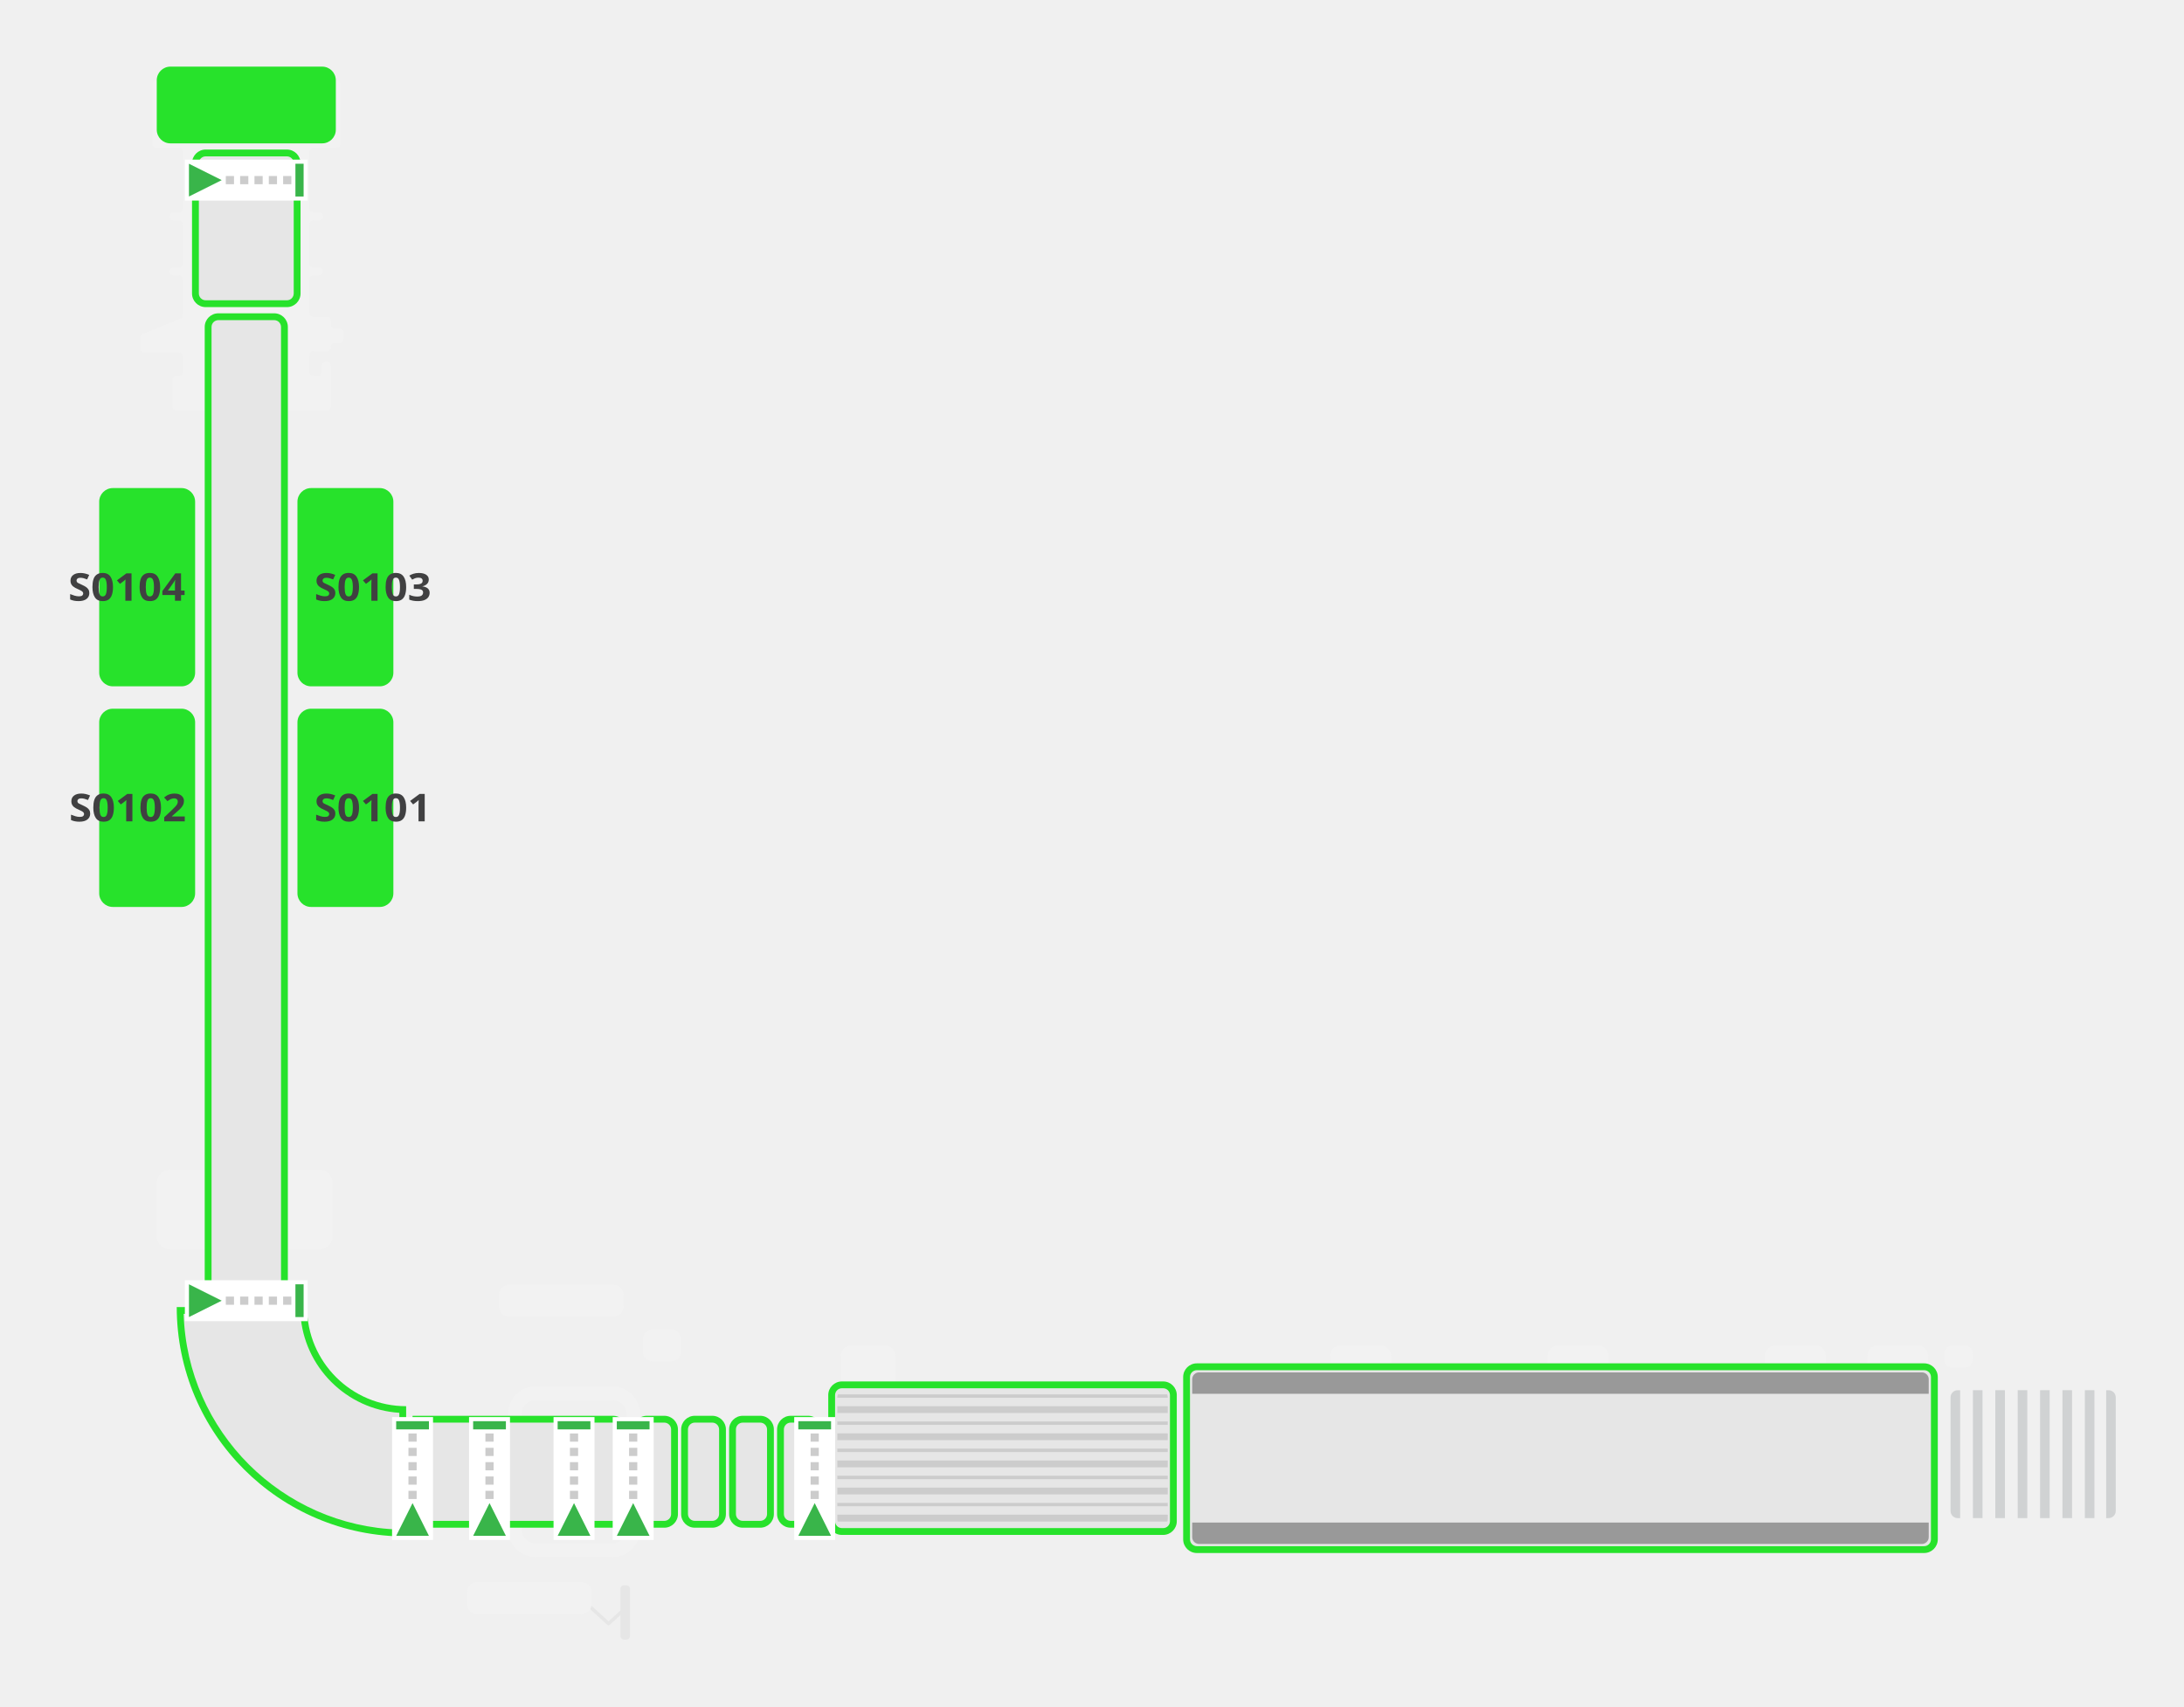
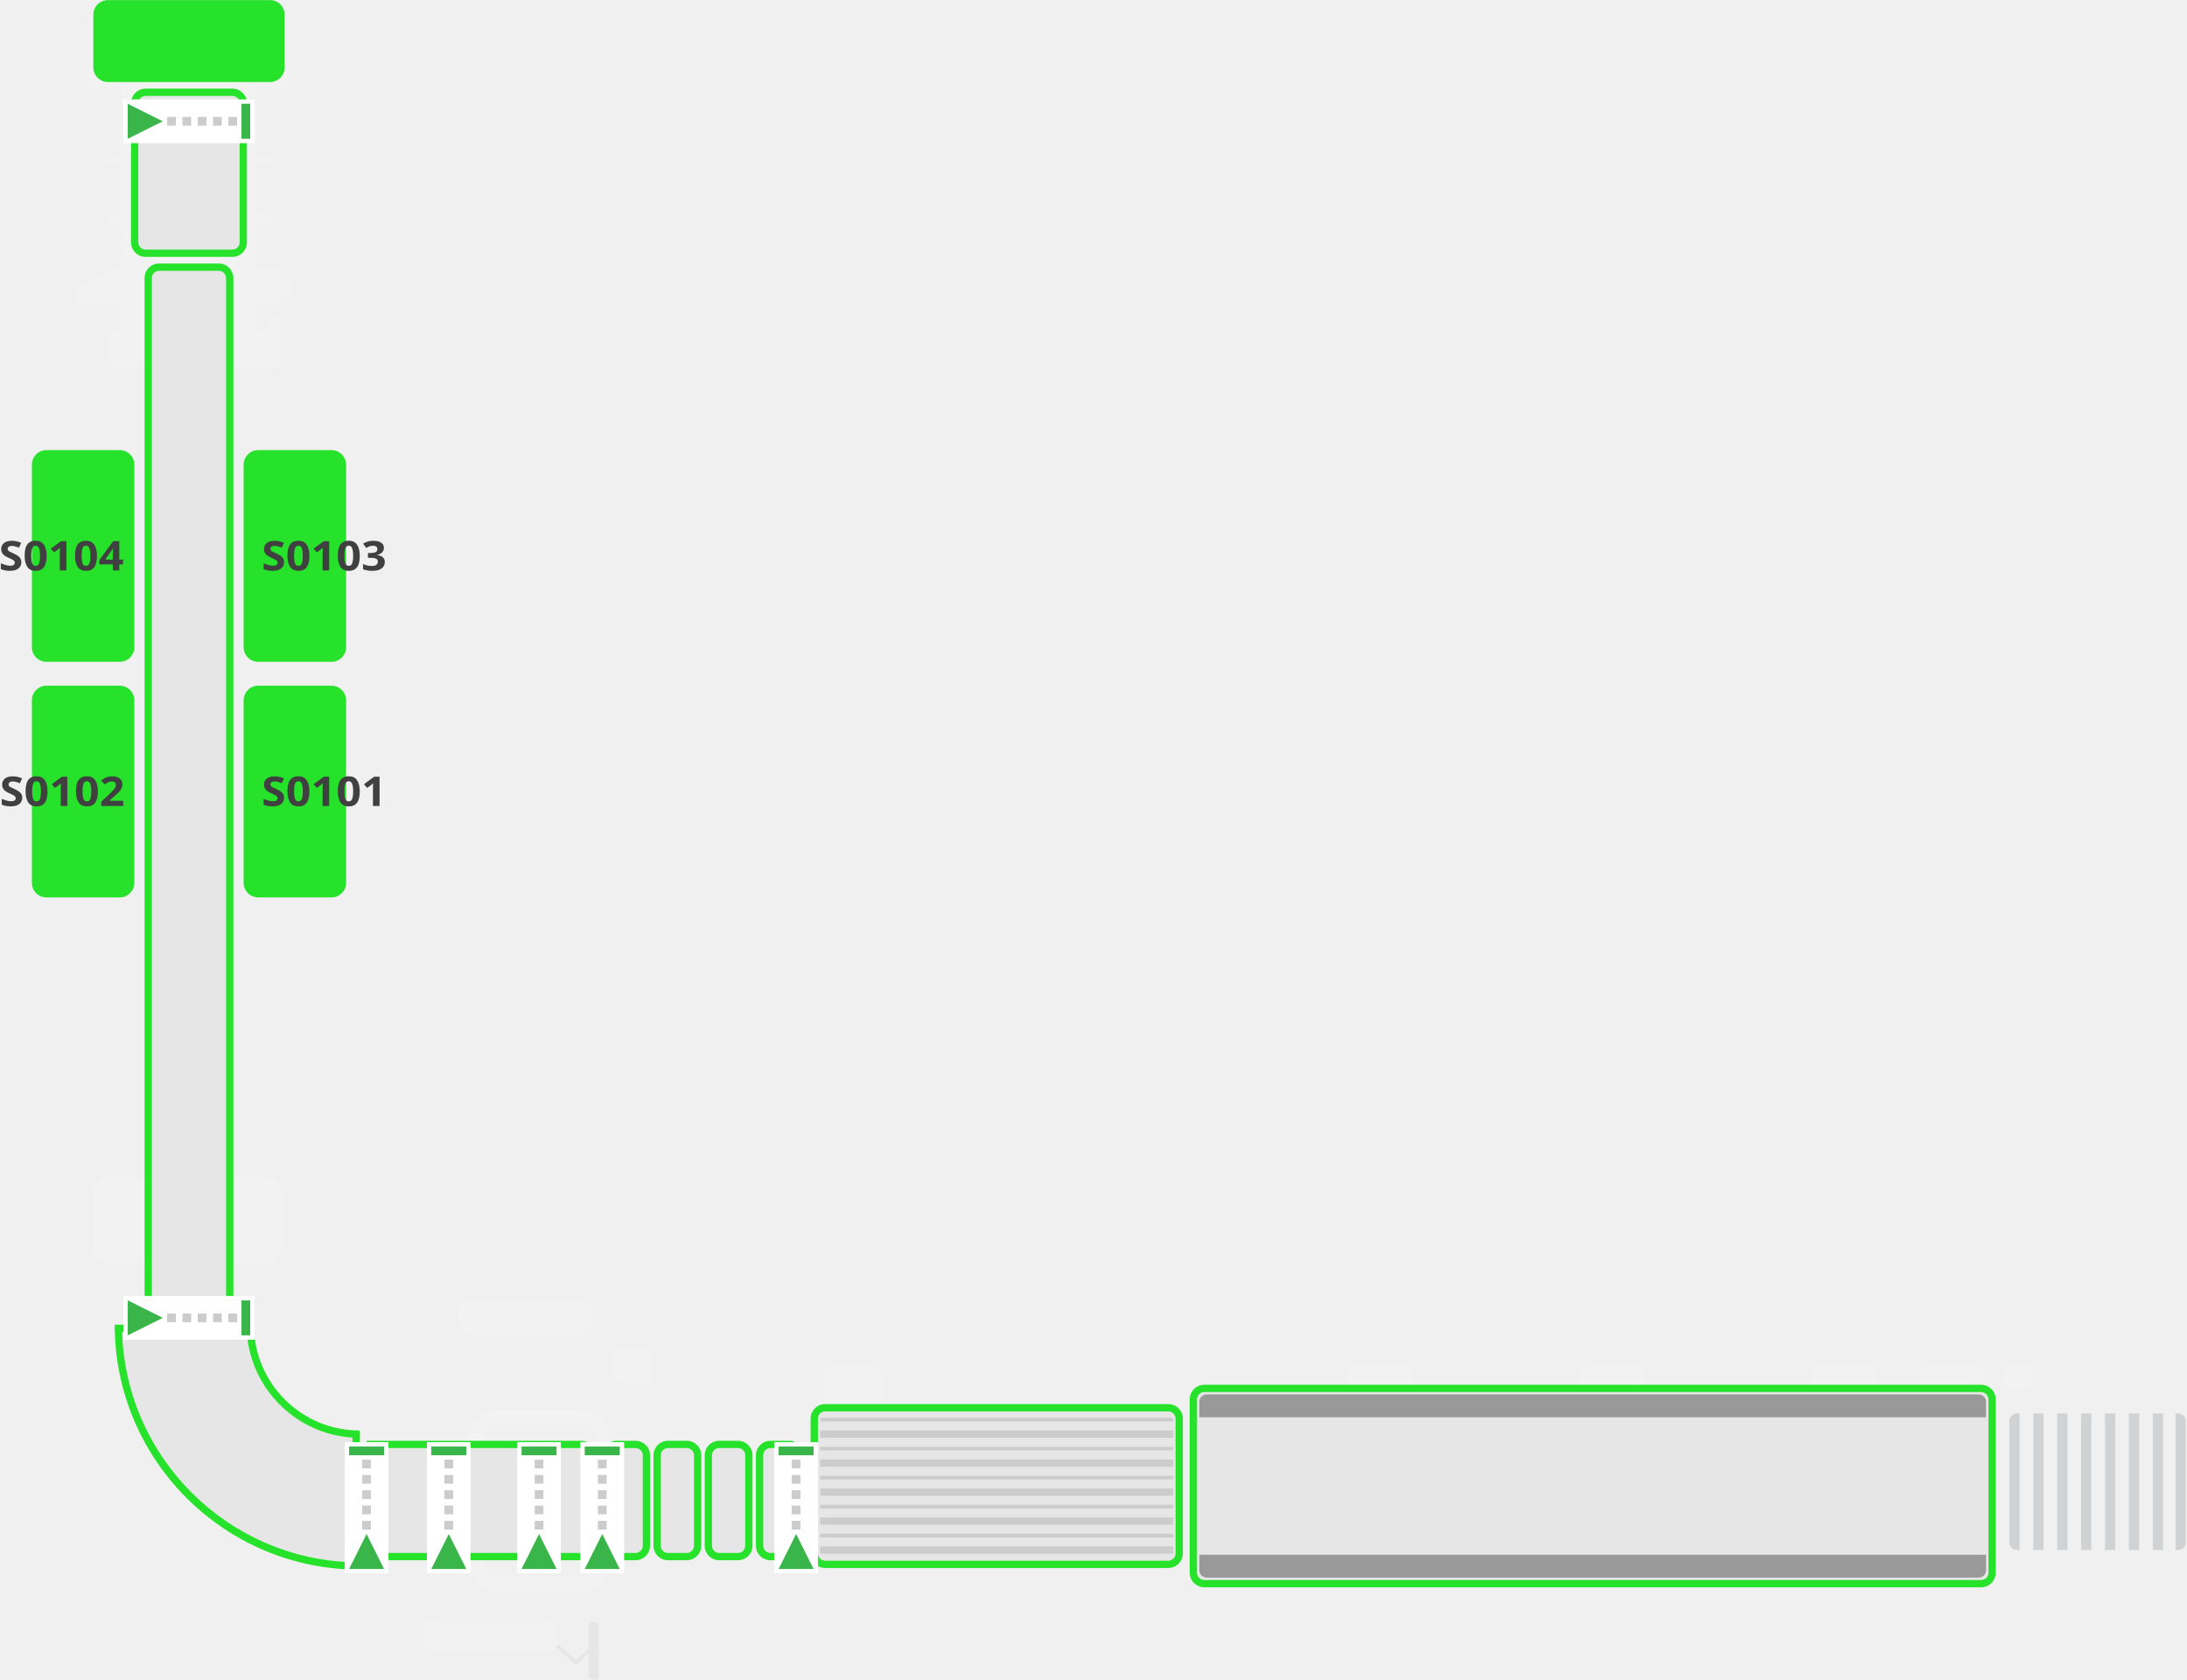
- <svg xmlns="http://www.w3.org/2000/svg" xmlns:xlink="http://www.w3.org/1999/xlink" id="Layer_gv" data-name="Layer GV" viewBox="0 0 640 500">
+ <svg xmlns="http://www.w3.org/2000/svg" xmlns:xlink="http://www.w3.org/1999/xlink" id="Layer_1" data-name="Layer 1" viewBox="0 0 600 461">
  <defs>
    <style>
      .cls-1 {
        fill: #fff;
      }

      .cls-2 {
        stroke-width: 2px;
      }

      .cls-2, .cls-3, .cls-4, .cls-5, .cls-6 {
        fill: none;
      }

      .cls-2, .cls-4, .cls-6 {
        stroke-miterlimit: 10;
      }

      .cls-2, .cls-6 {
        stroke: #ccc;
      }

+       .cls-3 {
+         stroke: #e6e6e6;
+         stroke-linecap: round;
+         stroke-linejoin: round;
+       }
+ 
+       .cls-4 {
+         stroke: #f2f2f2;
+         stroke-width: 4px;
+       }
+ 
      .cls-7 {
+         fill: #d0d2d3;
+       }
+ 
+       .cls-8 {
+         fill: #e6e6e6;
+       }
+ 
+       .cls-9 {
+         fill: #27e22b;
+       }
+ 
+       .cls-10 {
+         fill: #39b54a;
+       }
+ 
+       .cls-11 {
        fill: #404041;
        font-family: SegoeUI-Semibold, 'Segoe UI';
        font-size: 11.244px;
        font-weight: 700;
      }

-       .cls-3 {
-         stroke: #e6e6e6;
-         stroke-linecap: round;
-         stroke-linejoin: round;
-       }
- 
-       .cls-4 {
-         stroke: #f2f2f2;
-         stroke-width: 4px;
-       }
- 
-       .cls-8 {
-         fill: #d0d2d3;
-       }
- 
-       .cls-9 {
-         fill: #e6e6e6;
-       }
- 
-       .cls-10 {
-         fill: #27e22b;
-       }
- 
-       .cls-11 {
-         fill: #39b54a;
-       }
- 
      .cls-12 {
        clip-path: url(#clippath);
      }

      .cls-13 {
        fill: #999;
      }

      .cls-14 {
        fill: #ccc;
      }

      .cls-15 {
        fill: #f2f2f2;
      }
    </style>
    <symbol id="PE2" viewBox="0 0 30 10">
      <g>
        <rect class="cls-1" x="0" width="30" height="10" />
-         <polygon class="cls-11" points="9 5 1 1 1 9 9 5" />
-         <rect class="cls-11" x="27" y="1" width="2" height="8" />
+         <polygon class="cls-10" points="9 5 1 1 1 9 9 5" />
+         <rect class="cls-10" x="27" y="1" width="2" height="8" />
        <rect class="cls-14" x="10" y="4" width="2" height="2" />
        <rect class="cls-14" x="13.5" y="4" width="2" height="2" />
        <rect class="cls-14" x="17" y="4" width="2" height="2" />
        <rect class="cls-14" x="20.5" y="4" width="2" height="2" />
        <rect class="cls-14" x="24" y="4" width="2" height="2" />
      </g>
    </symbol>
    <clipPath id="clippath">
-       <rect class="cls-5" x="245.362" y="407.471" width="96.832" height="39.676" rx="2.005" ry="2.005" transform="translate(587.556 854.618) rotate(180)" />
+       <rect class="cls-5" x="225.038" y="387.971" width="96.832" height="39.676" rx="2.005" ry="2.005" transform="translate(546.908 815.618) rotate(180)" />
    </clipPath>
  </defs>
-   <path class="cls-15" d="M44.61,24.682v17.563c0,.626,.508,1.134,1.134,1.134h6.725c.626,0,1.134,.508,1.134,1.134v16.598c0,.626-.508,1.134-1.134,1.134h-1.709c-.626,0-1.134,.508-1.134,1.134v.083c0,.626,.508,1.134,1.134,1.134h1.709c.626,0,1.134,.508,1.134,1.134v11.568c0,.626-.508,1.134-1.134,1.134h-1.709c-.626,0-1.134,.508-1.134,1.134h0c0,.626,.508,1.134,1.134,1.134h1.709c.626,0,1.134,.508,1.134,1.134v10.449c0,.459-.277,.874-.702,1.049l-11.104,4.576c-.425,.175-.702,.589-.702,1.049v3.261c0,.626,.508,1.134,1.134,1.134h10.24c.626,0,1.134,.508,1.134,1.134v4.554c0,.626-.508,1.134-1.134,1.134h-.778c-.626,0-1.134,.508-1.134,1.134v7.907c0,.626,.508,1.134,1.134,1.134h44.142c.626,0,1.134-.508,1.134-1.134v-12.054c0-.626-.508-1.134-1.134-1.134h-.454c-.626,0-1.134,.508-1.134,1.134v1.879c0,.626-.508,1.134-1.134,1.134h-1.312c-.626,0-1.134-.508-1.134-1.134v-4.925c0-.626,.508-1.134,1.134-1.134h4.034c.626,0,1.134-.508,1.134-1.134v-.259c0-.626,.508-1.134,1.134-1.134h1.361c.626,0,1.134-.508,1.134-1.134v-1.944c0-.626-.508-1.134-1.134-1.134h-1.361c-.626,0-1.134-.508-1.134-1.134v-1.102c0-.626-.508-1.134-1.134-1.134h-4.034c-.626,0-1.134-.508-1.134-1.134v-9.901c0-.626,.508-1.134,1.134-1.134h1.733c.626,0,1.134-.508,1.134-1.134h0c0-.626-.508-1.134-1.134-1.134h-1.733c-.626,0-1.134-.508-1.134-1.134v-11.568c0-.626,.508-1.134,1.134-1.134h1.733c.626,0,1.134-.508,1.134-1.134v-.083c0-.626-.508-1.134-1.134-1.134h-1.733c-.626,0-1.134-.508-1.134-1.134v-16.598c0-.626,.508-1.134,1.134-1.134h6.799c.626,0,1.134-.508,1.134-1.134V24.682c0-.626-.508-1.134-1.134-1.134H45.744c-.626,0-1.134,.508-1.134,1.134Z" />
-   <rect class="cls-15" x="246.452" y="394.273" width="15.929" height="14.055" rx="3" ry="3" />
-   <rect class="cls-15" x="389.812" y="394.273" width="17.803" height="14.055" rx="3" ry="3" />
-   <rect class="cls-15" x="453.528" y="394.273" width="17.803" height="14.055" rx="3" ry="3" />
-   <rect class="cls-15" x="517.243" y="394.273" width="17.803" height="14.055" rx="3" ry="3" />
-   <rect class="cls-15" x="547.227" y="394.273" width="17.803" height="14.055" rx="3" ry="3" />
-   <rect class="cls-15" x="569.715" y="394.273" width="8.433" height="6.559" rx="2.475" ry="2.475" />
-   <rect class="cls-4" x="150.878" y="408.328" width="34.669" height="45.913" rx="6" ry="6" />
-   <rect class="cls-15" x="45.935" y="342.738" width="51.535" height="23.425" rx="4" ry="4" />
-   <rect class="cls-10" x="45.935" y="19.524" width="52.472" height="22.488" rx="4" ry="4" />
-   <g>
-     <path class="cls-9" d="M121.894,446.682v-30.795h57.779c1.654,0,3,1.346,3,3v24.795c0,1.654-1.346,3-3,3h-57.779Z" />
-     <path class="cls-10" d="M179.673,416.887c1.103,0,2,.897,2,2v24.795c0,1.103-.897,2-2,2h-56.779v-28.795h56.779m0-2h-58.779v32.795h58.779c2.209,0,4-1.791,4-4v-24.795c0-2.209-1.791-4-4-4h0Z" />
-   </g>
-   <g>
-     <rect class="cls-9" x="186.547" y="415.887" width="11.118" height="30.795" rx="3" ry="3" />
-     <path class="cls-10" d="M194.665,416.887c1.103,0,2,.897,2,2v24.795c0,1.103-.897,2-2,2h-5.118c-1.103,0-2-.897-2-2v-24.795c0-1.103,.897-2,2-2h5.118m0-2h-5.118c-2.209,0-4,1.791-4,4v24.795c0,2.209,1.791,4,4,4h5.118c2.209,0,4-1.791,4-4v-24.795c0-2.209-1.791-4-4-4h0Z" />
-   </g>
-   <g>
-     <rect class="cls-9" x="200.602" y="415.887" width="11.118" height="30.795" rx="3" ry="3" />
-     <path class="cls-10" d="M208.72,416.887c1.103,0,2,.897,2,2v24.795c0,1.103-.897,2-2,2h-5.118c-1.103,0-2-.897-2-2v-24.795c0-1.103,.897-2,2-2h5.118m0-2h-5.118c-2.209,0-4,1.791-4,4v24.795c0,2.209,1.791,4,4,4h5.118c2.209,0,4-1.791,4-4v-24.795c0-2.209-1.791-4-4-4h0Z" />
-   </g>
-   <g>
-     <rect class="cls-9" x="214.657" y="415.887" width="11.118" height="30.795" rx="3" ry="3" />
-     <path class="cls-10" d="M222.775,416.887c1.103,0,2,.897,2,2v24.795c0,1.103-.897,2-2,2h-5.118c-1.103,0-2-.897-2-2v-24.795c0-1.103,.897-2,2-2h5.118m0-2h-5.118c-2.209,0-4,1.791-4,4v24.795c0,2.209,1.791,4,4,4h5.118c2.209,0,4-1.791,4-4v-24.795c0-2.209-1.791-4-4-4h0Z" />
-   </g>
-   <g>
-     <rect class="cls-9" x="228.712" y="415.887" width="11.118" height="30.795" rx="3" ry="3" />
-     <path class="cls-10" d="M236.83,416.887c1.103,0,2,.897,2,2v24.795c0,1.103-.897,2-2,2h-5.118c-1.103,0-2-.897-2-2v-24.795c0-1.103,.897-2,2-2h5.118m0-2h-5.118c-2.209,0-4,1.791-4,4v24.795c0,2.209,1.791,4,4,4h5.118c2.209,0,4-1.791,4-4v-24.795c0-2.209-1.791-4-4-4h0Z" />
-   </g>
-   <g>
-     <rect class="cls-9" x="57.271" y="44.823" width="29.8" height="44.176" rx="3" ry="3" />
-     <path class="cls-10" d="M84.071,45.823c1.103,0,2,.897,2,2v38.176c0,1.103-.897,2-2,2h-23.8c-1.103,0-2-.897-2-2V47.823c0-1.103,.897-2,2-2h23.8m0-2h-23.8c-2.209,0-4,1.791-4,4v38.176c0,2.209,1.791,4,4,4h23.8c2.209,0,4-1.791,4-4V47.823c0-2.209-1.791-4-4-4h0Z" />
-   </g>
-   <g>
-     <path class="cls-9" d="M60.99,380.155V95.813c0-1.654,1.346-3,3-3h16.362c1.654,0,3,1.346,3,3V380.155h-22.362Z" />
-     <path class="cls-10" d="M80.352,93.814c1.103,0,2,.897,2,2V379.155h-20.362V95.814c0-1.103,.897-2,2-2h16.362m0-2h-16.362c-2.209,0-4,1.791-4,4V381.155h24.362V95.814c0-2.209-1.791-4-4-4h0Z" />
-   </g>
-   <g>
-     <rect class="cls-10" x="87.163" y="143.026" width="28.11" height="58.094" rx="4" ry="4" />
-     <text class="cls-7" transform="translate(92.093 176.045) scale(1.074 1)">
+   <path class="cls-15" d="M24.286,5.182V22.746c0,.626,.508,1.134,1.134,1.134h6.725c.626,0,1.134,.508,1.134,1.134v16.598c0,.626-.508,1.134-1.134,1.134h-1.709c-.626,0-1.134,.508-1.134,1.134v.083c0,.626,.508,1.134,1.134,1.134h1.709c.626,0,1.134,.508,1.134,1.134v11.568c0,.626-.508,1.134-1.134,1.134h-1.709c-.626,0-1.134,.508-1.134,1.134h0c0,.626,.508,1.134,1.134,1.134h1.709c.626,0,1.134,.508,1.134,1.134v10.449c0,.459-.277,.874-.702,1.049l-11.104,4.576c-.425,.175-.702,.589-.702,1.049v3.261c0,.626,.508,1.134,1.134,1.134h10.24c.626,0,1.134,.508,1.134,1.134v4.554c0,.626-.508,1.134-1.134,1.134h-.778c-.626,0-1.134,.508-1.134,1.134v7.907c0,.626,.508,1.134,1.134,1.134h44.142c.626,0,1.134-.508,1.134-1.134v-12.054c0-.626-.508-1.134-1.134-1.134h-.454c-.626,0-1.134,.508-1.134,1.134v1.879c0,.626-.508,1.134-1.134,1.134h-1.312c-.626,0-1.134-.508-1.134-1.134v-4.925c0-.626,.508-1.134,1.134-1.134h4.034c.626,0,1.134-.508,1.134-1.134v-.259c0-.626,.508-1.134,1.134-1.134h1.361c.626,0,1.134-.508,1.134-1.134v-1.944c0-.626-.508-1.134-1.134-1.134h-1.361c-.626,0-1.134-.508-1.134-1.134v-1.102c0-.626-.508-1.134-1.134-1.134h-4.034c-.626,0-1.134-.508-1.134-1.134v-9.901c0-.626,.508-1.134,1.134-1.134h1.733c.626,0,1.134-.508,1.134-1.134h0c0-.626-.508-1.134-1.134-1.134h-1.733c-.626,0-1.134-.508-1.134-1.134v-11.568c0-.626,.508-1.134,1.134-1.134h1.733c.626,0,1.134-.508,1.134-1.134v-.083c0-.626-.508-1.134-1.134-1.134h-1.733c-.626,0-1.134-.508-1.134-1.134V25.014c0-.626,.508-1.134,1.134-1.134h6.799c.626,0,1.134-.508,1.134-1.134V5.182c0-.626-.508-1.134-1.134-1.134H25.42c-.626,0-1.134,.508-1.134,1.134Z" />
+   <rect class="cls-15" x="226.128" y="374.773" width="15.929" height="14.055" rx="3" ry="3" />
+   <rect class="cls-15" x="369.488" y="374.773" width="17.803" height="14.055" rx="3" ry="3" />
+   <rect class="cls-15" x="433.203" y="374.773" width="17.803" height="14.055" rx="3" ry="3" />
+   <rect class="cls-15" x="496.919" y="374.773" width="17.803" height="14.055" rx="3" ry="3" />
+   <rect class="cls-15" x="526.903" y="374.773" width="17.803" height="14.055" rx="3" ry="3" />
+   <rect class="cls-15" x="549.391" y="374.773" width="8.433" height="6.559" rx="2.475" ry="2.475" />
+   <rect class="cls-4" x="130.554" y="388.828" width="34.669" height="45.913" rx="6" ry="6" />
+   <rect class="cls-15" x="25.611" y="323.238" width="51.535" height="23.425" rx="4" ry="4" />
+   <rect class="cls-9" x="25.611" y=".024" width="52.472" height="22.488" rx="4" ry="4" />
+   <g>
+     <path class="cls-8" d="M101.57,427.182v-30.795h57.779c1.654,0,3,1.346,3,3v24.795c0,1.654-1.346,3-3,3h-57.779Z" />
+     <path class="cls-9" d="M159.349,397.387c1.103,0,2,.897,2,2v24.795c0,1.103-.897,2-2,2h-56.779v-28.795h56.779m0-2h-58.779v32.795h58.779c2.209,0,4-1.791,4-4v-24.795c0-2.209-1.791-4-4-4h0Z" />
+   </g>
+   <g>
+     <rect class="cls-8" x="166.223" y="396.387" width="11.118" height="30.795" rx="3" ry="3" />
+     <path class="cls-9" d="M174.341,397.387c1.103,0,2,.897,2,2v24.795c0,1.103-.897,2-2,2h-5.118c-1.103,0-2-.897-2-2v-24.795c0-1.103,.897-2,2-2h5.118m0-2h-5.118c-2.209,0-4,1.791-4,4v24.795c0,2.209,1.791,4,4,4h5.118c2.209,0,4-1.791,4-4v-24.795c0-2.209-1.791-4-4-4h0Z" />
+   </g>
+   <g>
+     <rect class="cls-8" x="180.278" y="396.387" width="11.118" height="30.795" rx="3" ry="3" />
+     <path class="cls-9" d="M188.396,397.387c1.103,0,2,.897,2,2v24.795c0,1.103-.897,2-2,2h-5.118c-1.103,0-2-.897-2-2v-24.795c0-1.103,.897-2,2-2h5.118m0-2h-5.118c-2.209,0-4,1.791-4,4v24.795c0,2.209,1.791,4,4,4h5.118c2.209,0,4-1.791,4-4v-24.795c0-2.209-1.791-4-4-4h0Z" />
+   </g>
+   <g>
+     <rect class="cls-8" x="194.333" y="396.387" width="11.118" height="30.795" rx="3" ry="3" />
+     <path class="cls-9" d="M202.451,397.387c1.103,0,2,.897,2,2v24.795c0,1.103-.897,2-2,2h-5.118c-1.103,0-2-.897-2-2v-24.795c0-1.103,.897-2,2-2h5.118m0-2h-5.118c-2.209,0-4,1.791-4,4v24.795c0,2.209,1.791,4,4,4h5.118c2.209,0,4-1.791,4-4v-24.795c0-2.209-1.791-4-4-4h0Z" />
+   </g>
+   <g>
+     <rect class="cls-8" x="208.388" y="396.387" width="11.118" height="30.795" rx="3" ry="3" />
+     <path class="cls-9" d="M216.506,397.387c1.103,0,2,.897,2,2v24.795c0,1.103-.897,2-2,2h-5.118c-1.103,0-2-.897-2-2v-24.795c0-1.103,.897-2,2-2h5.118m0-2h-5.118c-2.209,0-4,1.791-4,4v24.795c0,2.209,1.791,4,4,4h5.118c2.209,0,4-1.791,4-4v-24.795c0-2.209-1.791-4-4-4h0Z" />
+   </g>
+   <g>
+     <rect class="cls-8" x="36.947" y="25.323" width="29.8" height="44.176" rx="3" ry="3" />
+     <path class="cls-9" d="M63.746,26.323c1.103,0,2,.897,2,2v38.176c0,1.103-.897,2-2,2h-23.8c-1.103,0-2-.897-2-2V28.323c0-1.103,.897-2,2-2h23.8m0-2h-23.8c-2.209,0-4,1.791-4,4v38.176c0,2.209,1.791,4,4,4h23.8c2.209,0,4-1.791,4-4V28.323c0-2.209-1.791-4-4-4h0Z" />
+   </g>
+   <g>
+     <path class="cls-8" d="M40.666,360.655V76.313c0-1.654,1.346-3,3-3h16.362c1.654,0,3,1.346,3,3V360.655h-22.362Z" />
+     <path class="cls-9" d="M60.027,74.314c1.103,0,2,.897,2,2V359.655h-20.362V76.314c0-1.103,.897-2,2-2h16.362m0-2h-16.362c-2.209,0-4,1.791-4,4V361.655h24.362V76.314c0-2.209-1.791-4-4-4h0Z" />
+   </g>
+   <g>
+     <rect class="cls-9" x="66.839" y="123.526" width="28.11" height="58.094" rx="4" ry="4" />
+     <text class="cls-11" transform="translate(71.769 156.545) scale(1.074 1)">
      <tspan x="0" y="0">S0103</tspan>
    </text>
  </g>
  <g>
-     <rect class="cls-10" x="87.163" y="207.679" width="28.11" height="58.094" rx="4" ry="4" />
-     <text class="cls-7" transform="translate(92.093 240.684) scale(1.074 1)">
+     <rect class="cls-9" x="66.839" y="188.179" width="28.11" height="58.094" rx="4" ry="4" />
+     <text class="cls-11" transform="translate(71.769 221.184) scale(1.074 1)">
      <tspan x="0" y="0">S0101</tspan>
    </text>
  </g>
  <g>
-     <rect class="cls-10" x="29.069" y="143.026" width="28.11" height="58.094" rx="4" ry="4" />
-     <text class="cls-7" transform="translate(20 176.045) scale(1.074 1)">
+     <rect class="cls-9" x="8.745" y="123.526" width="28.11" height="58.094" rx="4" ry="4" />
+     <text class="cls-11" transform="translate(-.324 156.545) scale(1.074 1)">
      <tspan x="0" y="0">S0104</tspan>
    </text>
  </g>
  <g>
-     <rect class="cls-10" x="29.069" y="207.679" width="28.11" height="58.094" rx="4" ry="4" />
-     <text class="cls-7" transform="translate(20.253 240.684) scale(1.074 1)">
+     <rect class="cls-9" x="8.745" y="188.179" width="28.11" height="58.094" rx="4" ry="4" />
+     <text class="cls-11" transform="translate(-.071 221.184) scale(1.074 1)">
      <tspan x="0" y="0">S0102</tspan>
    </text>
  </g>
  <g>
-     <path class="cls-9" d="M118.02,449.251c-35.726-.532-64.689-29.496-65.222-65.222h36.191c.519,15.774,13.256,28.512,29.03,29.03v36.192Z" />
-     <path class="cls-10" d="M88.037,385.029c.992,15.53,13.454,27.991,28.983,28.983v34.216c-34.381-1.041-62.158-28.818-63.199-63.199h34.216m1.936-2H51.791c0,37.13,30.1,67.229,67.229,67.229v-38.182c-16.042,0-29.047-13.005-29.047-29.047h0Z" />
-   </g>
-   <g>
-     <path class="cls-8" d="M556.354,424.725h33.28c1.159,0,2.1,.941,2.1,2.1v.711h-37.48v-.711c0-1.159,.941-2.1,2.1-2.1Z" transform="translate(146.864 999.125) rotate(-90)" />
-     <rect class="cls-8" x="560.814" y="424.725" width="37.48" height="2.811" transform="translate(153.423 1005.684) rotate(-90)" />
-     <rect class="cls-8" x="567.372" y="424.725" width="37.48" height="2.811" transform="translate(159.982 1012.243) rotate(-90)" />
-     <rect class="cls-8" x="573.931" y="424.725" width="37.48" height="2.811" transform="translate(166.541 1018.802) rotate(-90)" />
-     <rect class="cls-8" x="580.49" y="424.725" width="37.48" height="2.811" transform="translate(173.1 1025.361) rotate(-90)" />
-     <rect class="cls-8" x="587.049" y="424.725" width="37.48" height="2.811" transform="translate(179.659 1031.92) rotate(-90)" />
-     <rect class="cls-8" x="593.608" y="424.725" width="37.48" height="2.811" transform="translate(186.218 1038.479) rotate(-90)" />
-     <path class="cls-8" d="M599.855,424.725h37.48v.711c0,1.159-.941,2.1-2.1,2.1h-33.28c-1.159,0-2.1-.941-2.1-2.1v-.711h0Z" transform="translate(192.464 1044.725) rotate(-90)" />
-   </g>
-   <rect class="cls-15" x="146.193" y="376.47" width="36.543" height="9.37" rx="3" ry="3" />
-   <rect class="cls-15" x="188.358" y="389.588" width="11.244" height="9.37" rx="3" ry="3" />
-   <g>
-     <polyline class="cls-3" points="182.451 472.043 178.328 475.791 172.144 470.169" />
-     <rect class="cls-15" x="136.823" y="463.61" width="36.543" height="9.37" rx="3" ry="3" />
-     <rect class="cls-9" x="181.799" y="464.547" width="2.811" height="15.929" rx="1.061" ry="1.061" />
+     <path class="cls-8" d="M97.696,429.751c-35.726-.532-64.689-29.496-65.222-65.222h36.191c.519,15.774,13.256,28.512,29.03,29.03v36.192Z" />
+     <path class="cls-9" d="M67.713,365.529c.992,15.53,13.454,27.991,28.983,28.983v34.216c-34.381-1.041-62.158-28.818-63.199-63.199h34.216m1.936-2H31.467c0,37.13,30.1,67.229,67.229,67.229v-38.182c-16.042,0-29.047-13.005-29.047-29.047h0Z" />
+   </g>
+   <g>
+     <path class="cls-7" d="M536.03,405.225h33.28c1.159,0,2.1,.941,2.1,2.1v.711h-37.48v-.711c0-1.159,.941-2.1,2.1-2.1Z" transform="translate(146.04 959.301) rotate(-90)" />
+     <rect class="cls-7" x="540.489" y="405.225" width="37.48" height="2.811" transform="translate(152.599 965.86) rotate(-90)" />
+     <rect class="cls-7" x="547.048" y="405.225" width="37.48" height="2.811" transform="translate(159.158 972.419) rotate(-90)" />
+     <rect class="cls-7" x="553.607" y="405.225" width="37.48" height="2.811" transform="translate(165.717 978.978) rotate(-90)" />
+     <rect class="cls-7" x="560.166" y="405.225" width="37.48" height="2.811" transform="translate(172.276 985.536) rotate(-90)" />
+     <rect class="cls-7" x="566.725" y="405.225" width="37.48" height="2.811" transform="translate(178.835 992.095) rotate(-90)" />
+     <rect class="cls-7" x="573.284" y="405.225" width="37.48" height="2.811" transform="translate(185.393 998.654) rotate(-90)" />
+     <path class="cls-7" d="M579.531,405.225h37.48v.711c0,1.159-.941,2.1-2.1,2.1h-33.28c-1.159,0-2.1-.941-2.1-2.1v-.711h0Z" transform="translate(191.64 1004.901) rotate(-90)" />
+   </g>
+   <rect class="cls-15" x="125.869" y="356.97" width="36.543" height="9.37" rx="3" ry="3" />
+   <rect class="cls-15" x="168.034" y="370.088" width="11.244" height="9.37" rx="3" ry="3" />
+   <g>
+     <polyline class="cls-3" points="162.126 452.543 158.004 456.291 151.82 450.669" />
+     <rect class="cls-15" x="116.499" y="444.11" width="36.543" height="9.37" rx="3" ry="3" />
+     <rect class="cls-8" x="161.475" y="445.047" width="2.811" height="15.929" rx="1.061" ry="1.061" />
  </g>
  <g>
    <g>
-       <rect class="cls-9" x="243.712" y="405.821" width="100.133" height="42.976" rx="3" ry="3" />
-       <path class="cls-10" d="M340.844,406.821c1.103,0,2,.897,2,2v36.976c0,1.103-.897,2-2,2h-94.132c-1.103,0-2-.897-2-2v-36.976c0-1.103,.897-2,2-2h94.132m0-2h-94.132c-2.209,0-4,1.791-4,4v36.976c0,2.209,1.791,4,4,4h94.132c2.209,0,4-1.791,4-4v-36.976c0-2.209-1.791-4-4-4h0Z" />
+       <rect class="cls-8" x="223.388" y="386.321" width="100.133" height="42.976" rx="3" ry="3" />
+       <path class="cls-9" d="M320.52,387.321c1.103,0,2,.897,2,2v36.976c0,1.103-.897,2-2,2h-94.132c-1.103,0-2-.897-2-2v-36.976c0-1.103,.897-2,2-2h94.132m0-2h-94.132c-2.209,0-4,1.791-4,4v36.976c0,2.209,1.791,4,4,4h94.132c2.209,0,4-1.791,4-4v-36.976c0-2.209-1.791-4-4-4h0Z" />
    </g>
    <g class="cls-12">
      <g>
-         <line class="cls-6" x1="242.712" y1="409.102" x2="344.844" y2="409.102" />
-         <line class="cls-2" x1="242.712" y1="413.077" x2="344.844" y2="413.077" />
-         <line class="cls-6" x1="242.712" y1="417.052" x2="344.844" y2="417.052" />
-         <line class="cls-2" x1="242.712" y1="421.026" x2="344.844" y2="421.026" />
-         <line class="cls-6" x1="242.712" y1="425.001" x2="344.844" y2="425.001" />
-         <line class="cls-2" x1="242.712" y1="428.976" x2="344.844" y2="428.976" />
-         <line class="cls-6" x1="242.712" y1="432.951" x2="344.844" y2="432.951" />
-         <line class="cls-2" x1="242.712" y1="436.926" x2="344.844" y2="436.926" />
-         <line class="cls-6" x1="242.712" y1="440.901" x2="344.844" y2="440.901" />
-         <line class="cls-2" x1="242.712" y1="444.876" x2="344.844" y2="444.876" />
+         <line class="cls-6" x1="222.388" y1="389.602" x2="324.52" y2="389.602" />
+         <line class="cls-2" x1="222.388" y1="393.577" x2="324.52" y2="393.577" />
+         <line class="cls-6" x1="222.388" y1="397.552" x2="324.52" y2="397.552" />
+         <line class="cls-2" x1="222.388" y1="401.526" x2="324.52" y2="401.526" />
+         <line class="cls-6" x1="222.388" y1="405.501" x2="324.52" y2="405.501" />
+         <line class="cls-2" x1="222.388" y1="409.476" x2="324.52" y2="409.476" />
+         <line class="cls-6" x1="222.388" y1="413.451" x2="324.52" y2="413.451" />
+         <line class="cls-2" x1="222.388" y1="417.426" x2="324.52" y2="417.426" />
+         <line class="cls-6" x1="222.388" y1="421.401" x2="324.52" y2="421.401" />
+         <line class="cls-2" x1="222.388" y1="425.376" x2="324.52" y2="425.376" />
      </g>
    </g>
  </g>
  <g>
    <g>
-       <rect class="cls-9" x="347.719" y="400.521" width="219.13" height="53.575" rx="3" ry="3" />
-       <path class="cls-10" d="M563.849,401.521c1.103,0,2,.897,2,2v47.576c0,1.103-.897,2-2,2h-213.131c-1.103,0-2-.897-2-2v-47.576c0-1.103,.897-2,2-2h213.131m0-2h-213.131c-2.209,0-4,1.791-4,4v47.576c0,2.209,1.791,4,4,4h213.131c2.209,0,4-1.791,4-4v-47.576c0-2.209-1.791-4-4-4h0Z" />
+       <rect class="cls-8" x="327.394" y="381.021" width="219.13" height="53.575" rx="3" ry="3" />
+       <path class="cls-9" d="M543.525,382.021c1.103,0,2,.897,2,2v47.576c0,1.103-.897,2-2,2h-213.131c-1.103,0-2-.897-2-2v-47.576c0-1.103,.897-2,2-2h213.131m0-2h-213.131c-2.209,0-4,1.791-4,4v47.576c0,2.209,1.791,4,4,4h213.131c2.209,0,4-1.791,4-4v-47.576c0-2.209-1.791-4-4-4h0Z" />
    </g>
-     <path class="cls-13" d="M349.363,408.437h215.829v-4.268c0-1.105-.895-2-2-2h-211.829c-1.105,0-2,.895-2,2v4.268Z" />
-     <path class="cls-13" d="M349.363,446.174h215.829v4.268c0,1.105-.895,2-2,2h-211.829c-1.105,0-2-.895-2-2v-4.268Z" />
-   </g>
-   <use width="30" height="10" transform="translate(54.171 46.784) scale(1.2)" xlink:href="#PE2" />
-   <use width="30" height="10" transform="translate(54.171 375.155) scale(1.2)" xlink:href="#PE2" />
-   <use width="30" height="10" transform="translate(162.213 451.271) rotate(-90) scale(1.2)" xlink:href="#PE2" />
-   <use width="30" height="10" transform="translate(137.448 451.271) rotate(-90) scale(1.2)" xlink:href="#PE2" />
-   <use width="30" height="10" transform="translate(114.895 451.271) rotate(-90) scale(1.2)" xlink:href="#PE2" />
-   <use width="30" height="10" transform="translate(179.547 451.271) rotate(-90) scale(1.2)" xlink:href="#PE2" />
-   <use width="30" height="10" transform="translate(232.737 451.271) rotate(-90) scale(1.2)" xlink:href="#PE2" />
+     <path class="cls-13" d="M329.039,388.937h215.829v-4.268c0-1.105-.895-2-2-2h-211.829c-1.105,0-2,.895-2,2v4.268Z" />
+     <path class="cls-13" d="M329.039,426.674h215.829v4.268c0,1.105-.895,2-2,2h-211.829c-1.105,0-2-.895-2-2v-4.268Z" />
+   </g>
+   <use width="30" height="10" transform="translate(33.847 27.284) scale(1.2)" xlink:href="#PE2" />
+   <use width="30" height="10" transform="translate(33.847 355.655) scale(1.2)" xlink:href="#PE2" />
+   <use width="30" height="10" transform="translate(141.889 431.771) rotate(-90) scale(1.2)" xlink:href="#PE2" />
+   <use width="30" height="10" transform="translate(117.124 431.771) rotate(-90) scale(1.2)" xlink:href="#PE2" />
+   <use width="30" height="10" transform="translate(94.57 431.771) rotate(-90) scale(1.2)" xlink:href="#PE2" />
+   <use width="30" height="10" transform="translate(159.223 431.771) rotate(-90) scale(1.2)" xlink:href="#PE2" />
+   <use width="30" height="10" transform="translate(212.413 431.771) rotate(-90) scale(1.2)" xlink:href="#PE2" />
</svg>
